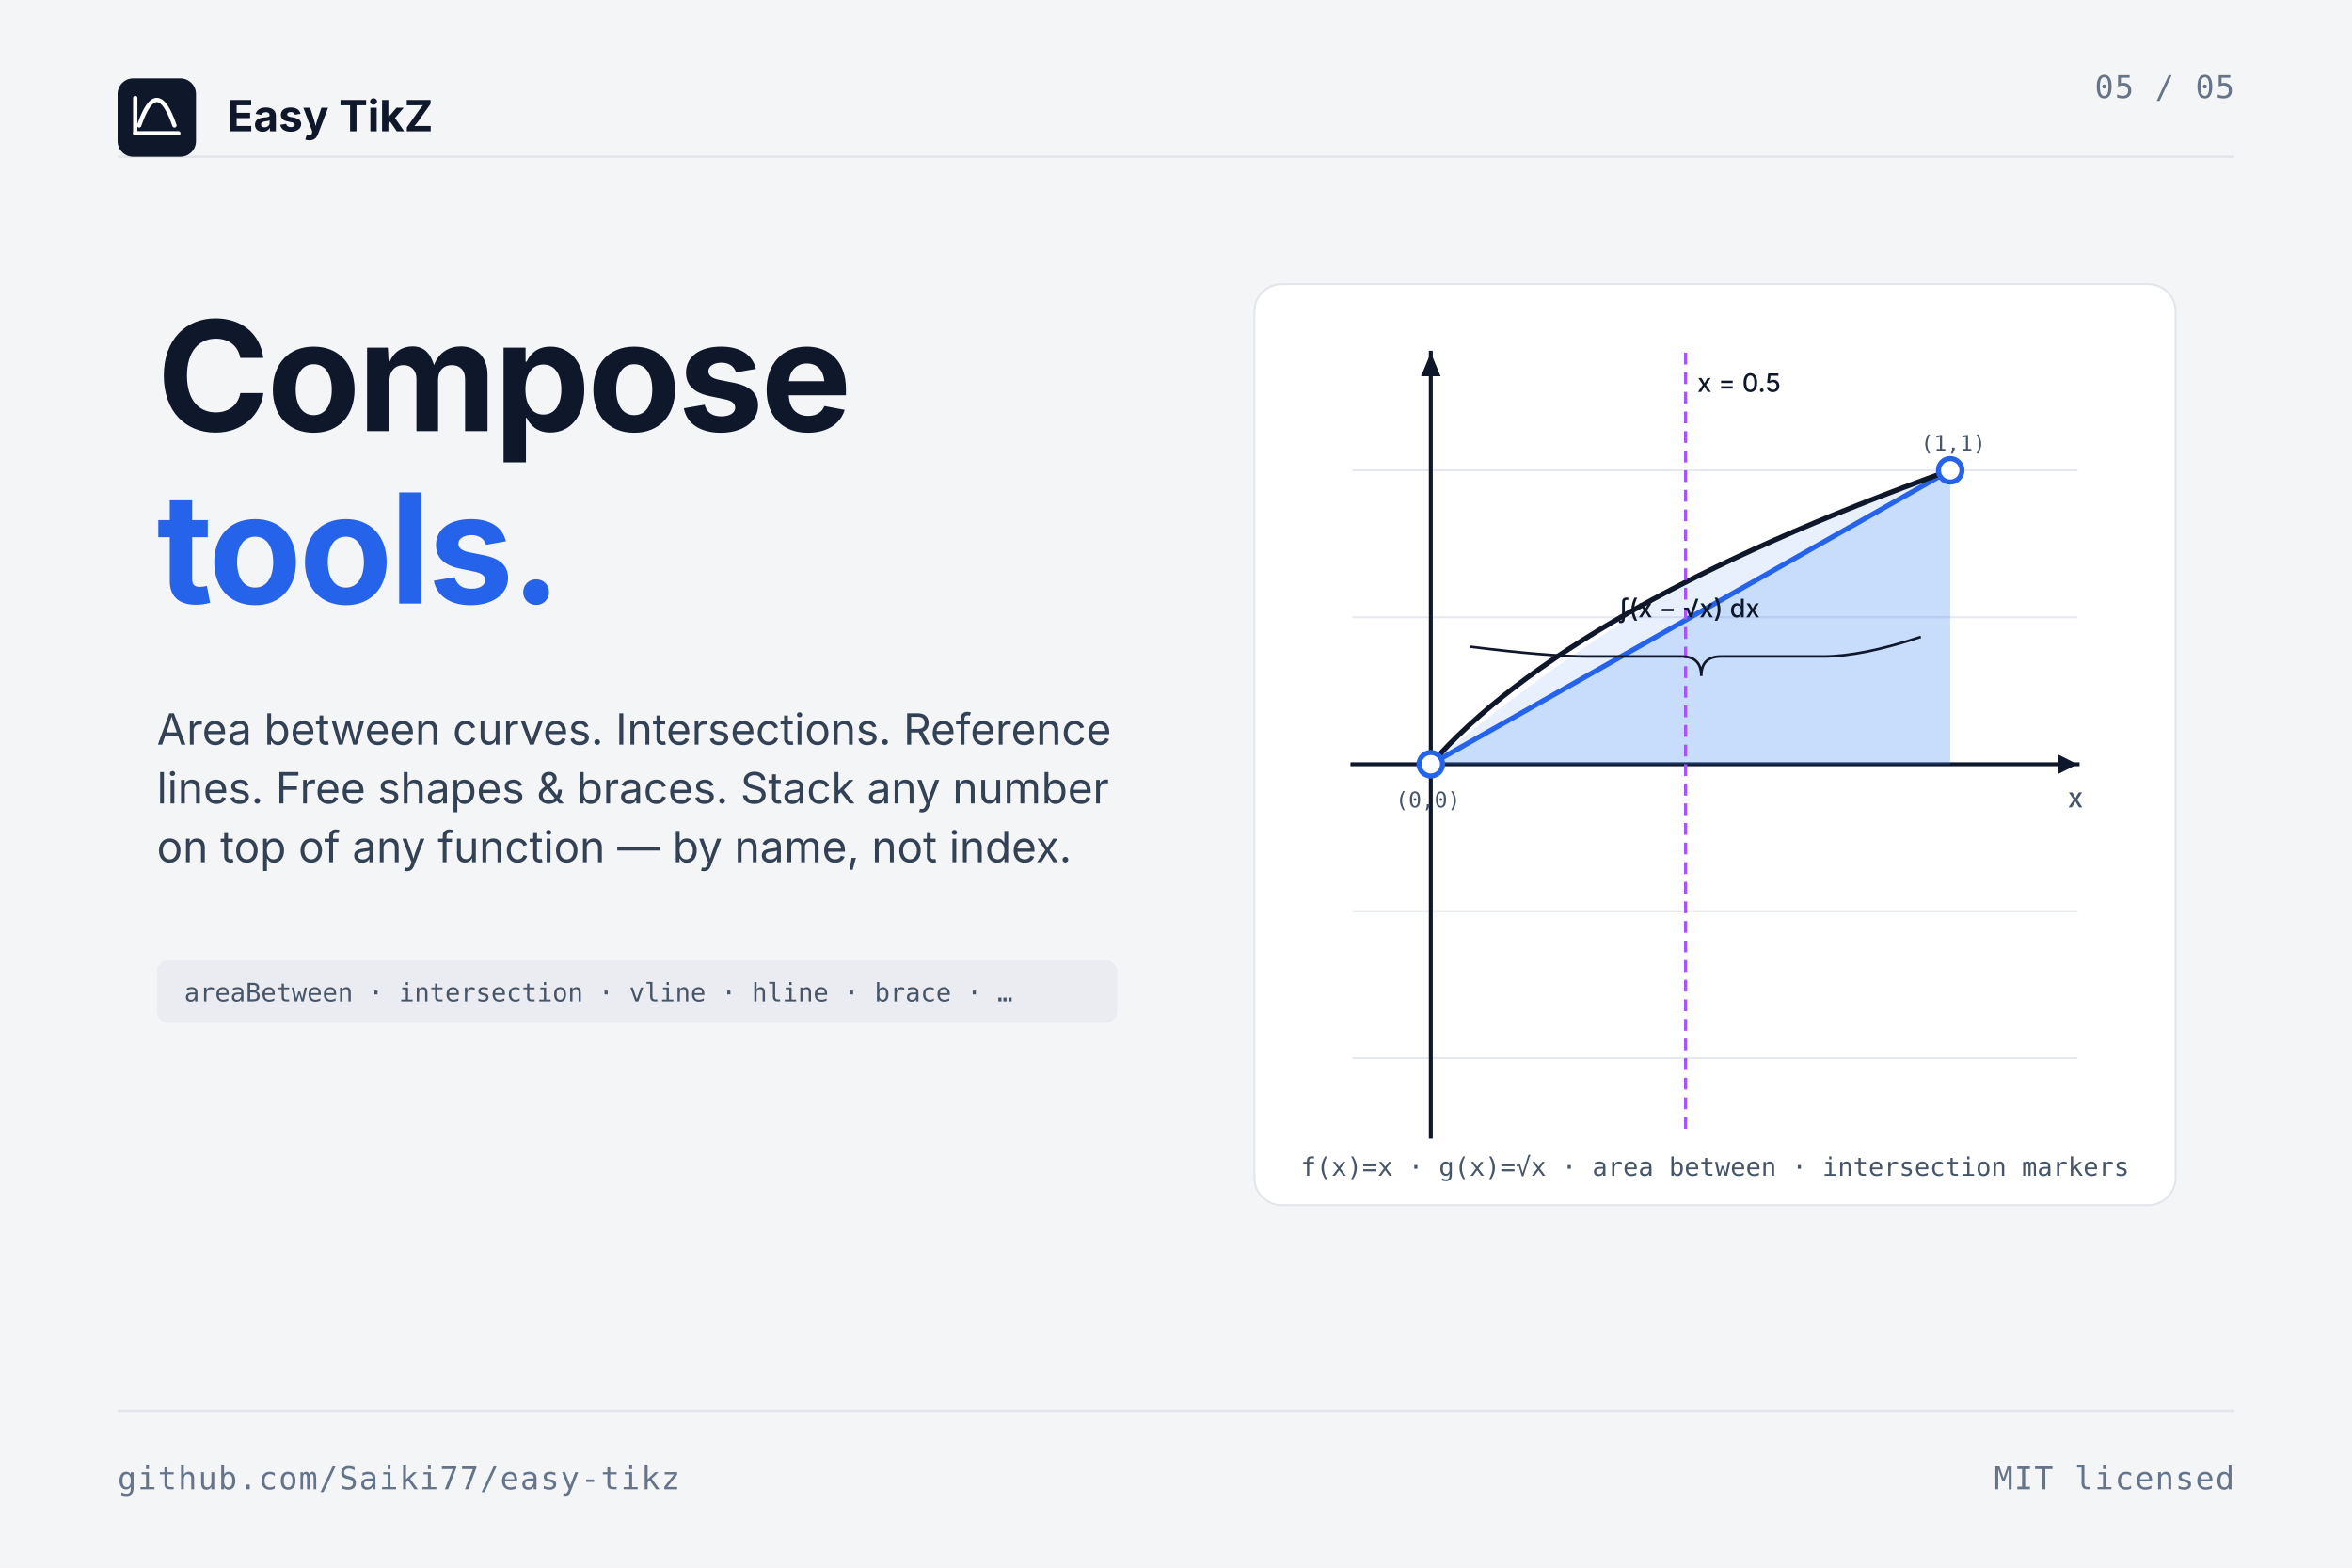
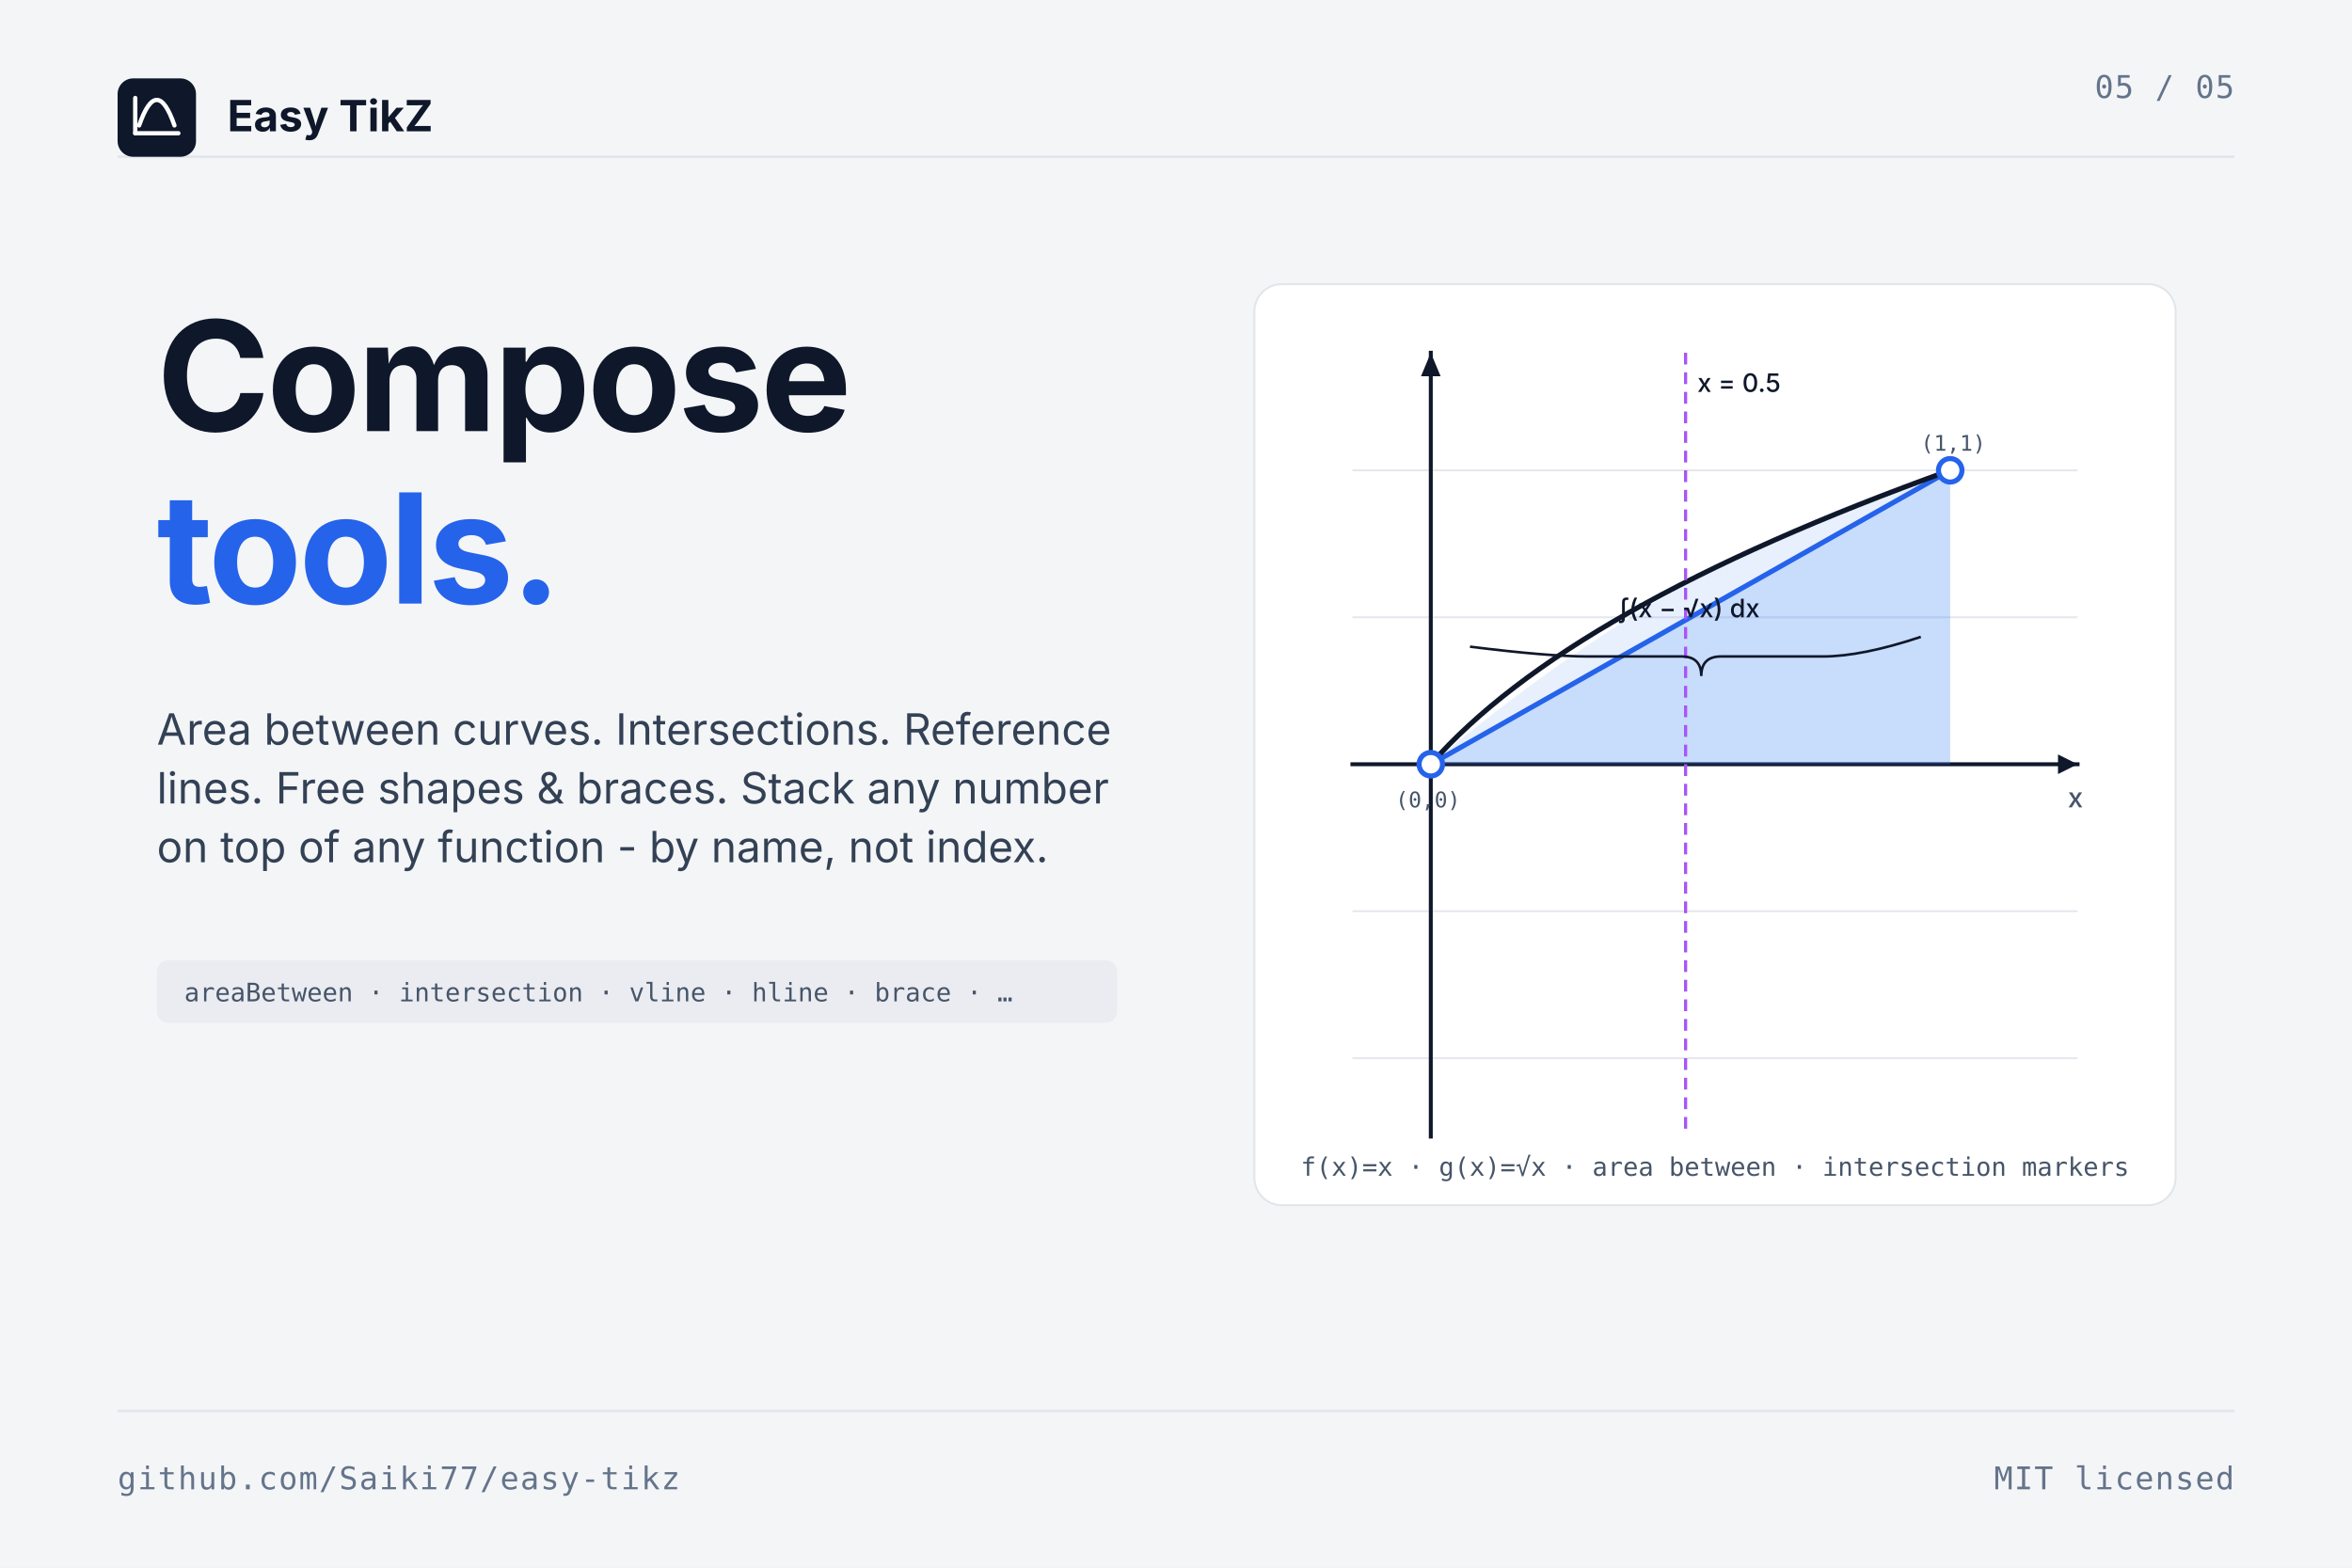
- <svg xmlns="http://www.w3.org/2000/svg" viewBox="0 0 1200 800" width="1200" height="800" role="img" aria-label="Easy TikZ — composable tools">
+ <svg xmlns="http://www.w3.org/2000/svg" viewBox="0 0 1200 800" width="1200" height="800" role="img" aria-label="Easy TikZ - composable tools">
  <defs>
    <style>
      .bg { fill: #F4F5F7; }
      .frame { stroke: #E2E5EA; stroke-width: 1.25; fill: none; }
      .title { font: 700 78px/1.0 -apple-system, "SF Pro Display", Inter, system-ui, sans-serif; fill: #0F172A; letter-spacing: -0.02em; }
      .sub { font: 400 22px/1.45 -apple-system, "SF Pro Display", Inter, system-ui, sans-serif; fill: #334155; }
      .pill { font: 500 13px/1 ui-monospace, "SF Mono", Menlo, monospace; fill: #475569; }
      .crumb { font: 400 16px/1 ui-monospace, "SF Mono", Menlo, monospace; fill: #64748B; letter-spacing: 0.04em; }
      .brand { font: 700 22px/1 -apple-system, "SF Pro Display", Inter, system-ui, sans-serif; fill: #0F172A; }
      .axislbl { font: 500 14px/1 -apple-system, "SF Pro Display", Inter, system-ui, sans-serif; fill: #475569; }
      .toollbl { font: 500 13px/1 -apple-system, "SF Pro Display", Inter, system-ui, sans-serif; fill: #0F172A; }
      .accent { fill: #2563EB; }
      .grid { stroke: #E5E8EE; stroke-width: 1; }
      .axis { stroke: #0F172A; stroke-width: 2; fill: none; stroke-linecap: square; }
    </style>
  </defs>
  <rect class="bg" width="1200" height="800" />
  <line class="frame" x1="60" y1="80" x2="1140" y2="80" />
  <line class="frame" x1="60" y1="720" x2="1140" y2="720" />
  <g transform="translate(60 40)">
    <rect width="40" height="40" rx="8" fill="#0F172A" />
    <g stroke="#FFFFFF" stroke-width="2.2" fill="none" stroke-linecap="round" stroke-linejoin="round">
      <path d="M9 28 L31 28" />
      <path d="M9 28 L9 10" />
      <path d="M11 24 Q20 -2 29 24" />
    </g>
    <text class="brand" x="56" y="27">Easy TikZ</text>
  </g>
  <text class="crumb" x="1140" y="50" text-anchor="end">05 / 05</text>
  <g transform="translate(80 220)">
    <text class="title" x="0" y="0">Compose</text>
    <text class="title accent" x="0" y="88">tools.</text>
    <text class="sub" x="0" y="160">Area between curves. Intersections. Reference</text>
    <text class="sub" x="0" y="190">lines. Free shapes &amp; braces. Stack any number</text>
-     <text class="sub" x="0" y="220">on top of any function — by name, not index.</text>
+     <text class="sub" x="0" y="220">on top of any function - by name, not index.</text>
    <g transform="translate(0 270)">
      <rect width="490" height="32" rx="6" fill="#EAECF1" />
      <text class="pill" x="14" y="21">areaBetween · intersection · vline · hline · brace · …</text>
    </g>
  </g>
  <g transform="translate(640 145)">
    <rect width="470" height="470" rx="14" fill="#FFFFFF" stroke="#E2E5EA" />
    <g transform="translate(50 35)">
      <g class="grid">
        <line x1="0" y1="60" x2="370" y2="60" />
        <line x1="0" y1="135" x2="370" y2="135" />
        <line x1="0" y1="285" x2="370" y2="285" />
        <line x1="0" y1="360" x2="370" y2="360" />
      </g>
      <line class="axis" x1="0" y1="210" x2="370" y2="210" />
      <line class="axis" x1="40" y1="0" x2="40" y2="400" />
      <polygon points="370,210 360,205 360,215" fill="#0F172A" />
      <polygon points="40,0 35,12 45,12" fill="#0F172A" />
      <path d="M 40 210 L 305 60 L 305 210 Z" fill="#3B82F6" fill-opacity="0.18" />
      <path d="M 40 210 Q 170 100, 305 60 L 305 210 L 40 210 Z" fill="#3B82F6" fill-opacity="0.12" />
      <line x1="40" y1="210" x2="305" y2="60" stroke="#2563EB" stroke-width="2.6" />
      <path d="M 40 210 Q 110 130, 305 60" stroke="#0F172A" stroke-width="2.6" fill="none" />
      <circle cx="40" cy="210" r="6" fill="#FFFFFF" stroke="#2563EB" stroke-width="2.6" />
      <circle cx="305" cy="60" r="6" fill="#FFFFFF" stroke="#2563EB" stroke-width="2.6" />
      <g font-family="ui-monospace, monospace" font-size="11" fill="#475569">
        <text x="22" y="232">(0,0)</text>
        <text x="290" y="50">(1,1)</text>
      </g>
      <line x1="170" y1="0" x2="170" y2="400" stroke="#A855F7" stroke-width="1.6" stroke-dasharray="6 4" />
      <text class="toollbl" x="176" y="20" fill="#A855F7">x = 0.5</text>
      <text x="172" y="135" text-anchor="middle" font-size="13" fill="#0F172A" font-family="-apple-system, Inter, sans-serif" font-weight="500">∫(x − √x) dx</text>
      <path d="M 60 150 Q 100 155, 120 155 L 168 155 Q 178 155, 178 165 Q 178 155, 188 155 L 240 155 Q 260 155, 290 145" fill="none" stroke="#0F172A" stroke-width="1.3" />
      <text class="axislbl" x="365" y="232">x</text>
    </g>
    <text class="pill" x="235" y="455" text-anchor="middle">f(x)=x · g(x)=√x · area between · intersection markers</text>
  </g>
  <text class="crumb" x="60" y="760">github.com/Saiki77/easy-tikz</text>
  <text class="crumb" x="1140" y="760" text-anchor="end">MIT licensed</text>
</svg>
